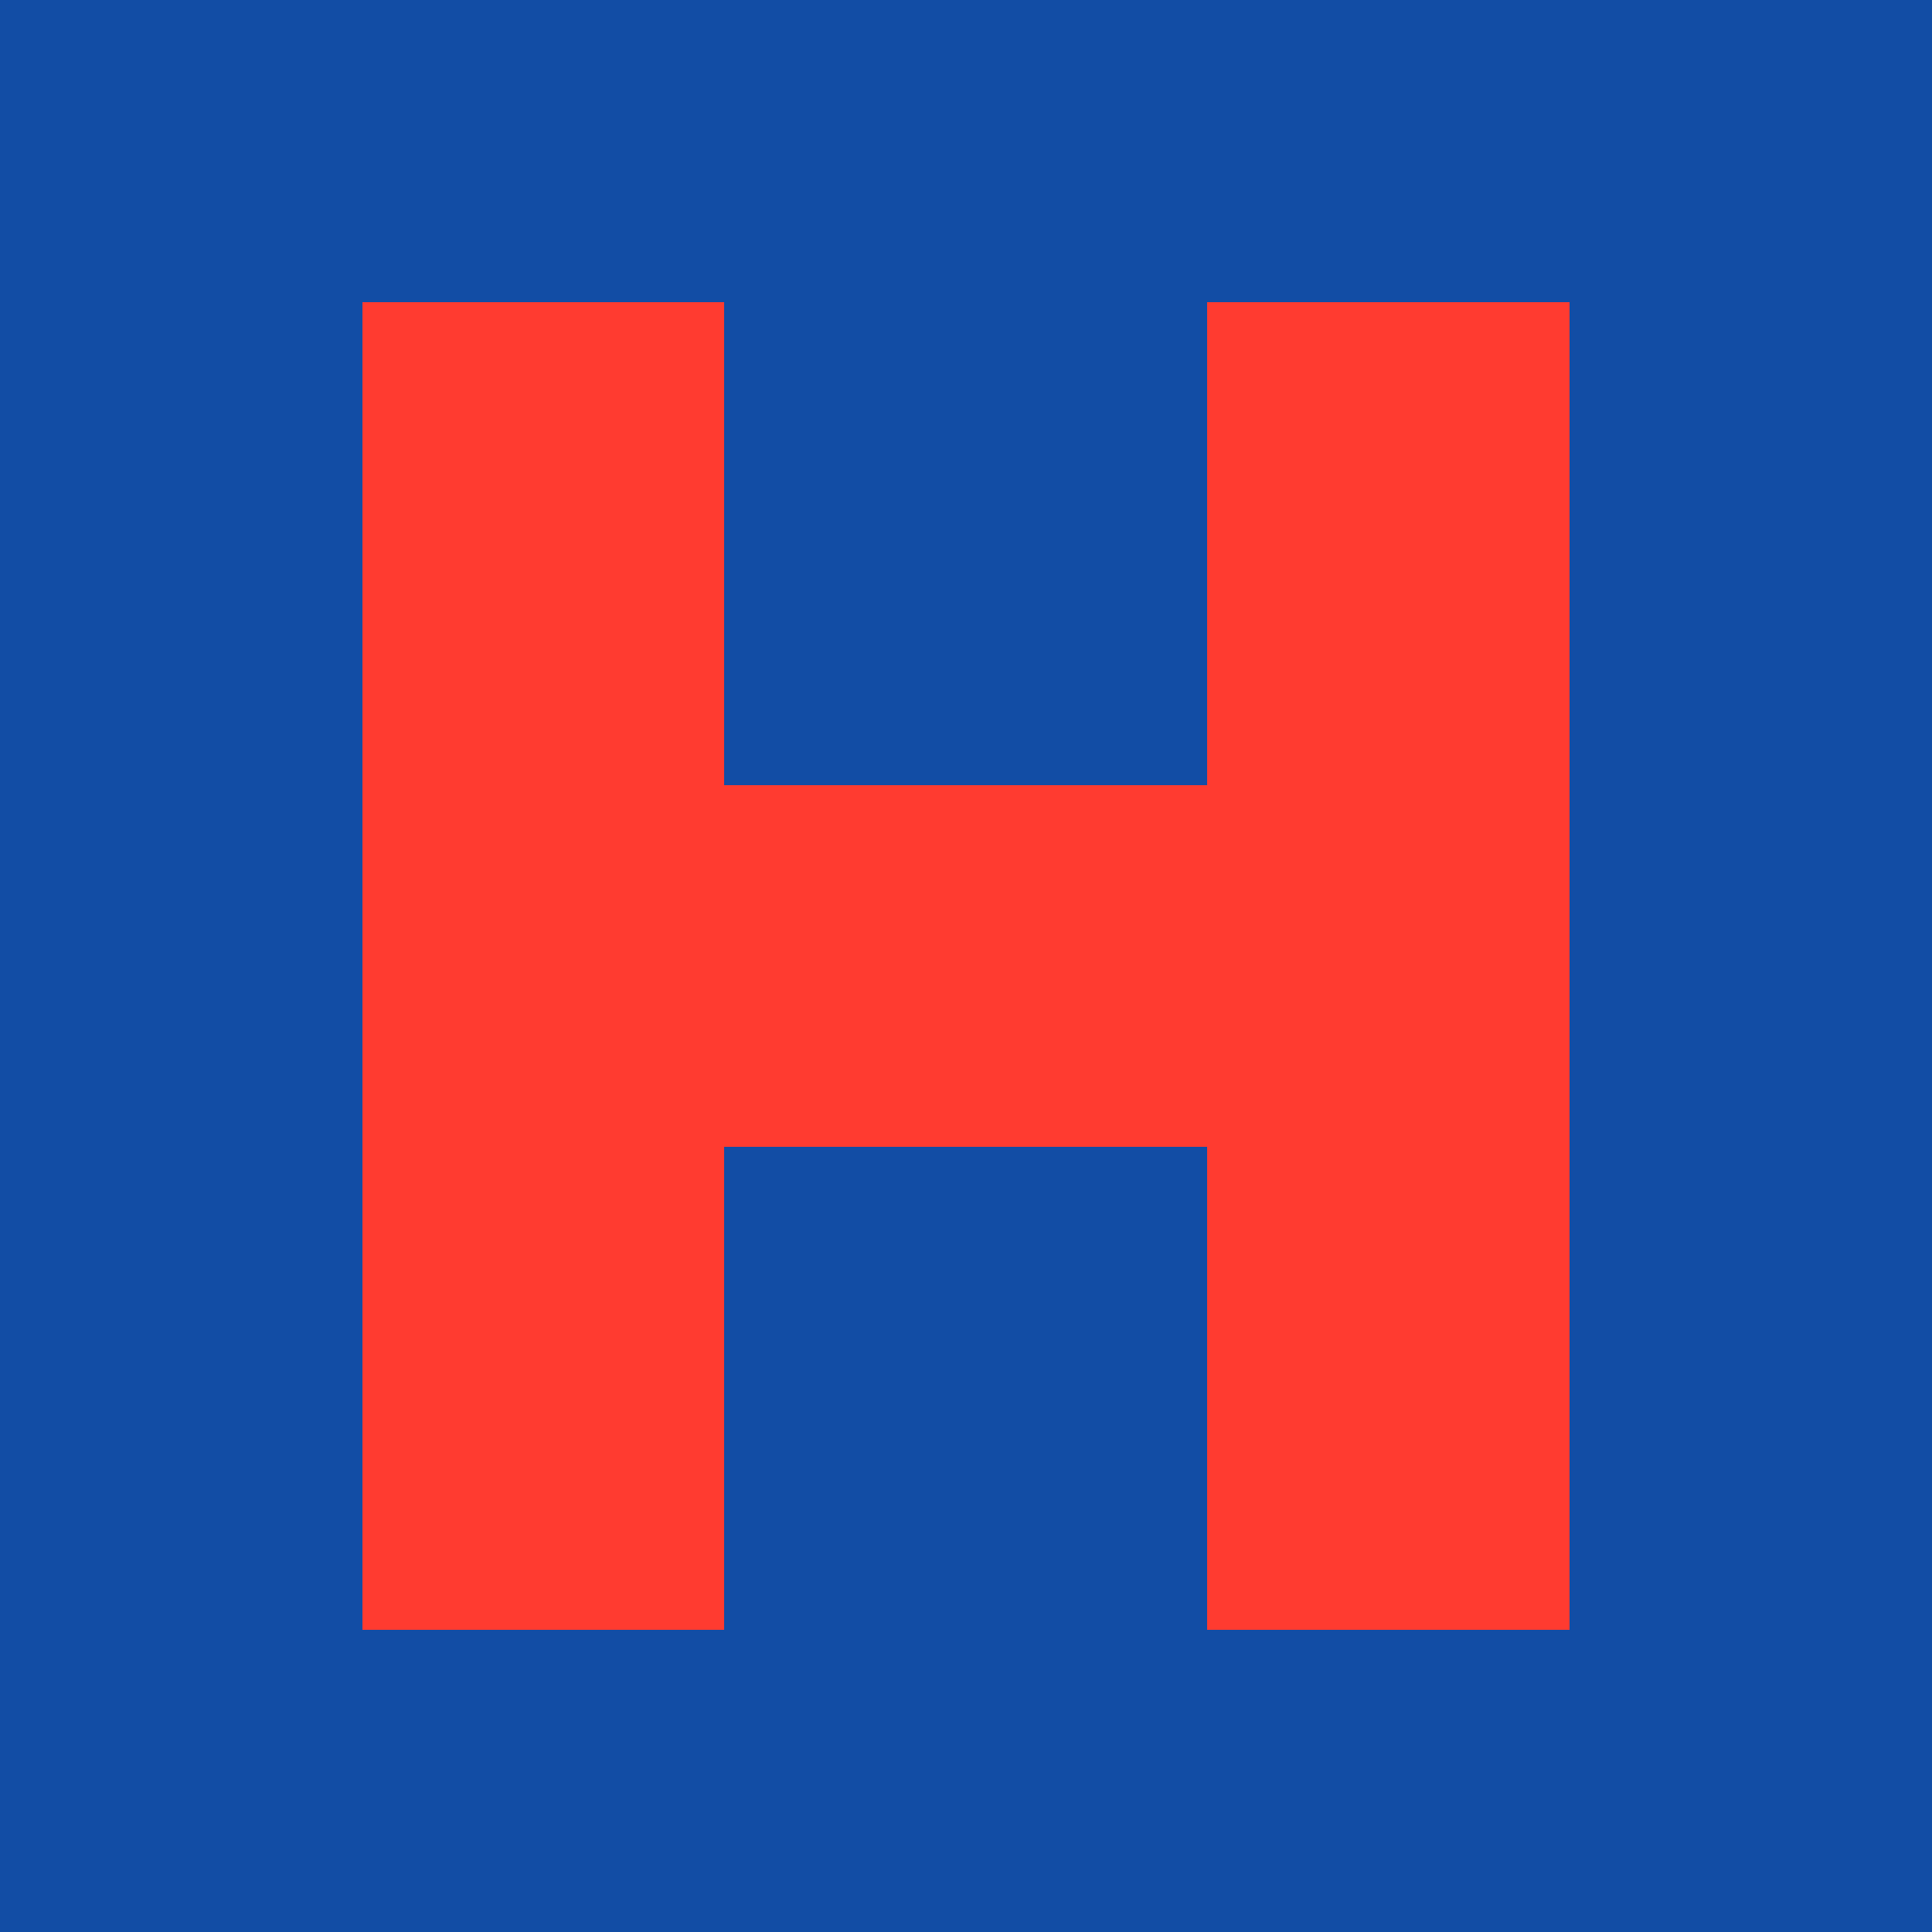
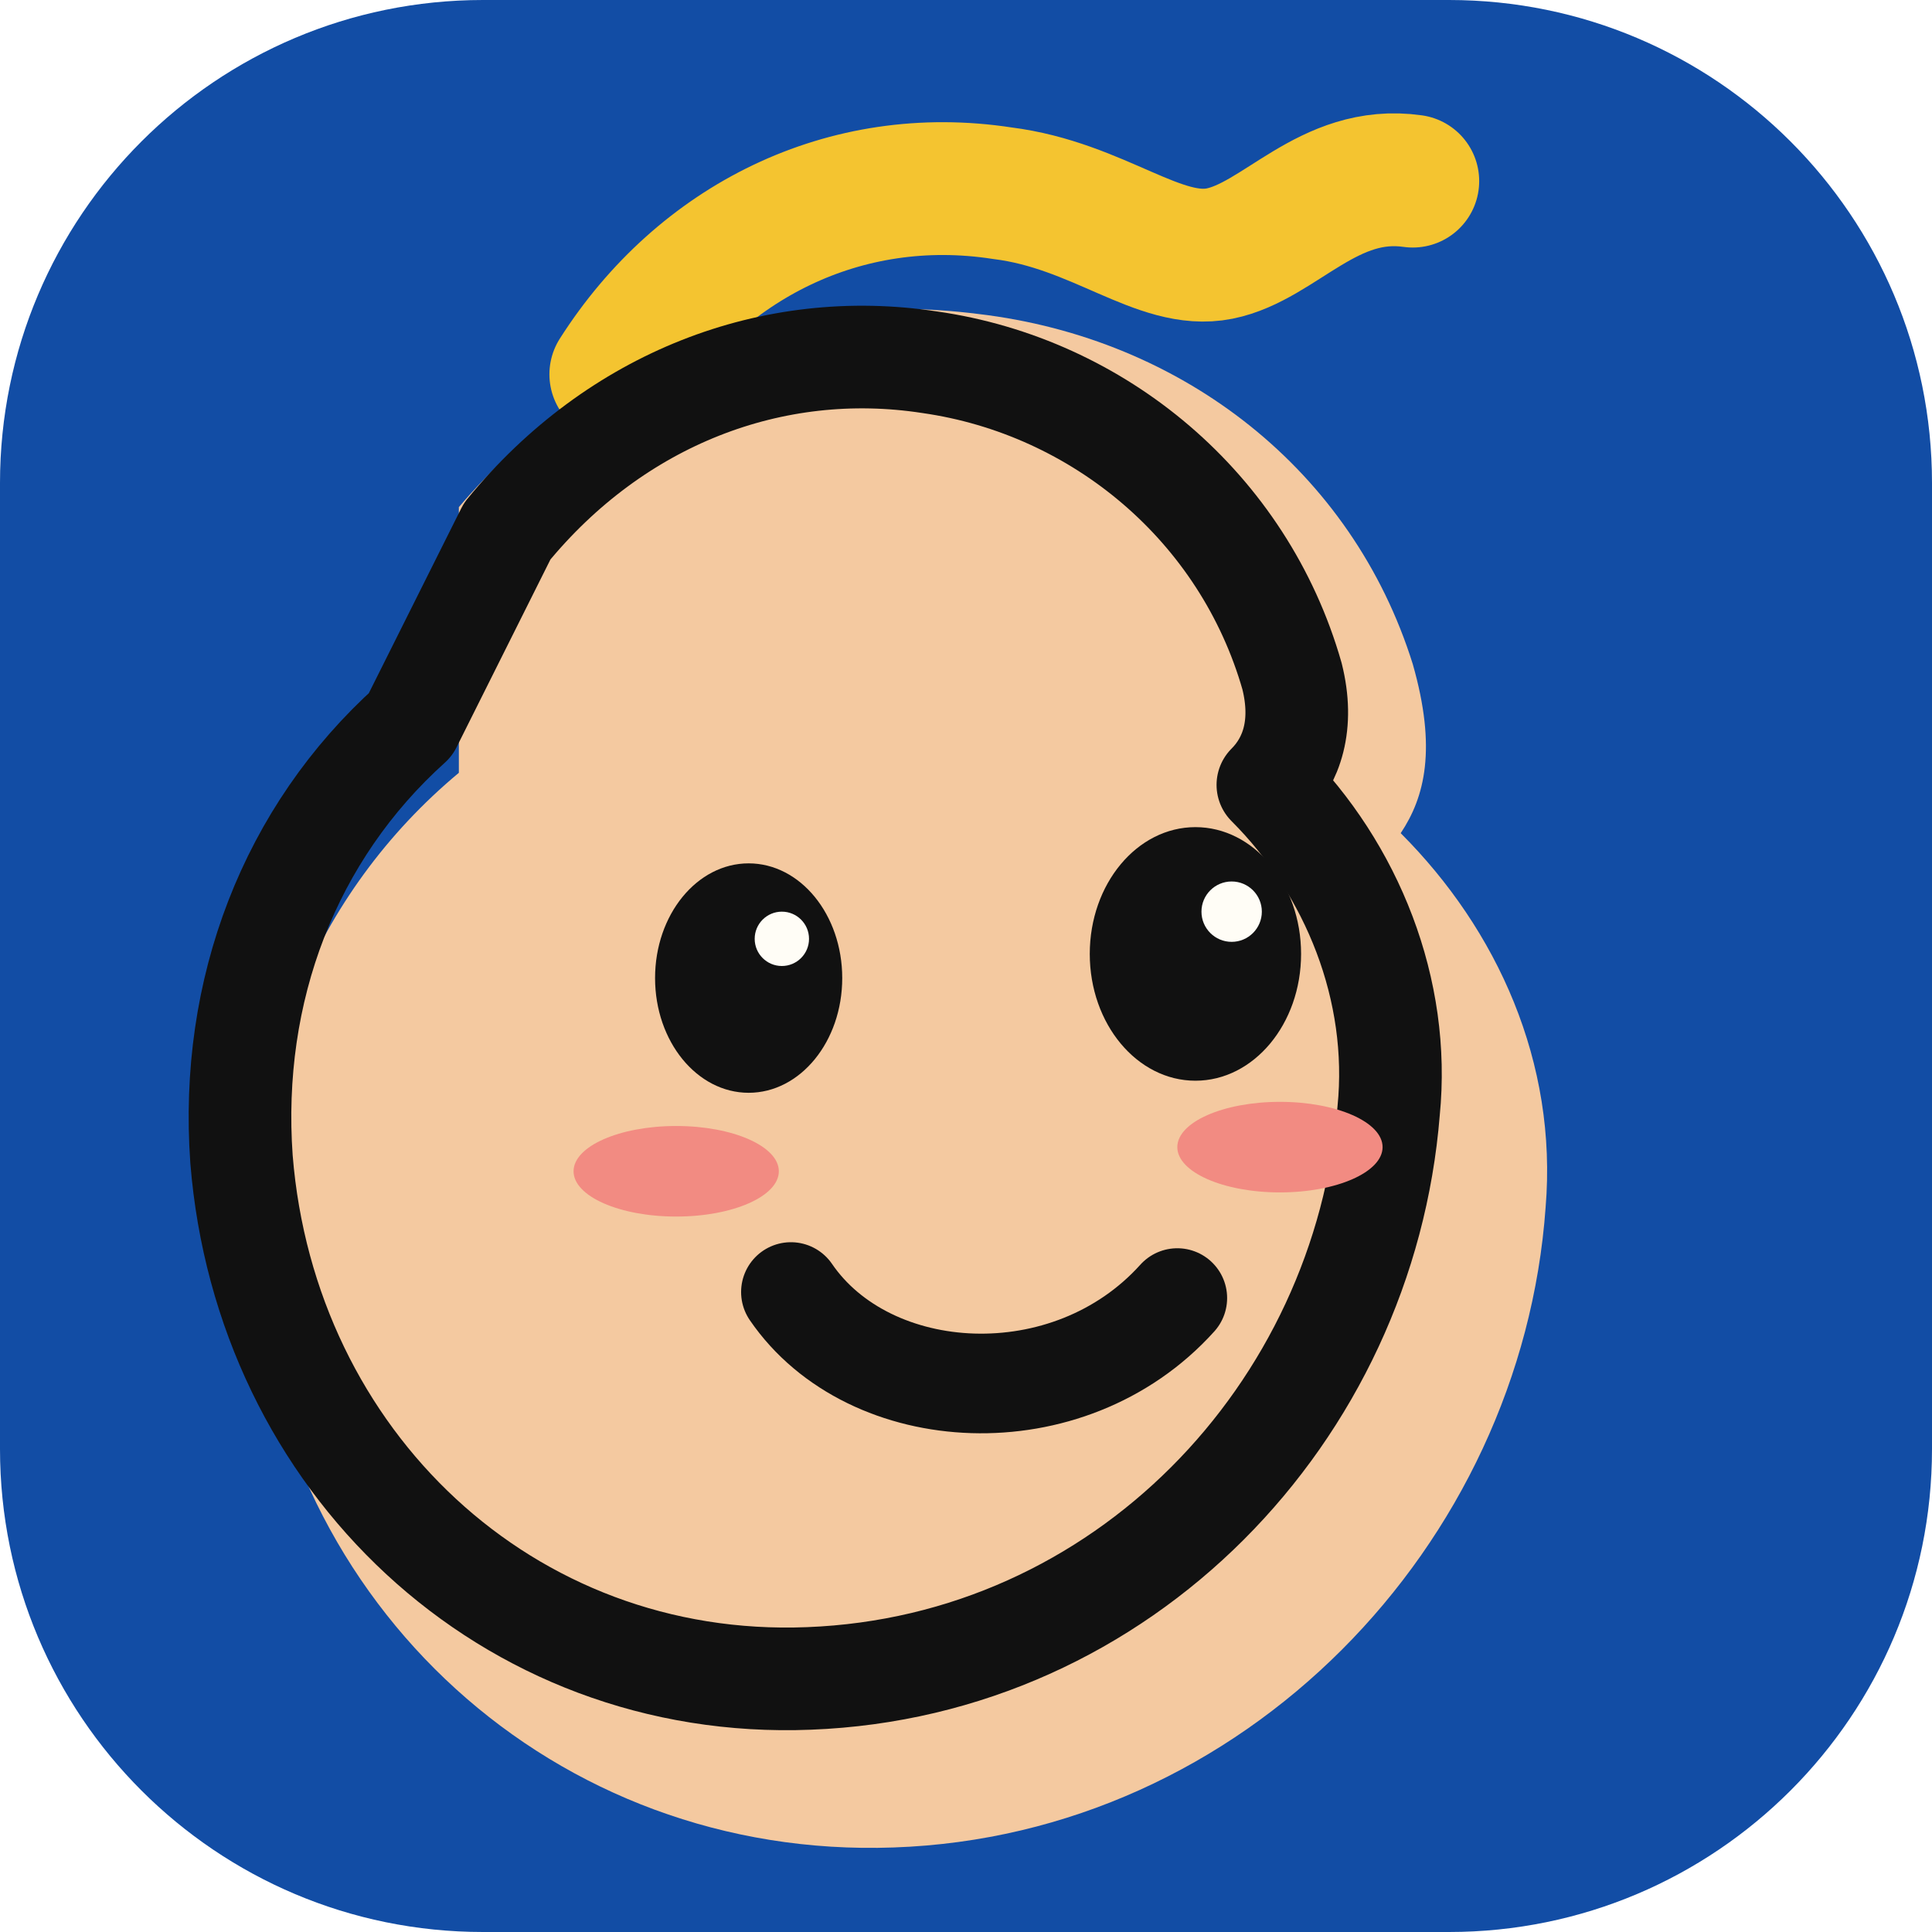
- <svg xmlns="http://www.w3.org/2000/svg" viewBox="0 0 32 32" shape-rendering="crispEdges">
-   <rect width="32" height="32" fill="#124DA5" />
-   <rect x="6" y="5" width="6" height="22" fill="#FF3B30" />
-   <rect x="20" y="5" width="6" height="22" fill="#FF3B30" />
-   <rect x="10" y="13" width="12" height="6" fill="#FF3B30" />
+ <svg xmlns="http://www.w3.org/2000/svg" viewBox="0 0 32 32">
+   <rect width="32" height="32" rx="8" fill="#124DA5" />
+   <path d="M7.6 8.4c2.2-2.6 5.4-3.6 8.6-3.2 3.4.4 6.2 2.6 7.2 5.8.4 1.4.2 2.2-.2 2.8 1.6 1.6 2.6 3.8 2.4 6.2-.4 5.6-5 10.4-10.8 10.6-5.6.2-10.2-4-10.6-9.6-.2-3.2 1-6.2 3.4-8.2z" fill="#F4C9A0" />
+   <path d="M10.2 6.2c1.4-2.2 3.8-3.4 6.4-3 1.6.2 2.6 1.2 3.6 1 1-.2 1.8-1.4 3.2-1.2" fill="none" stroke="#F4C430" stroke-width="2.2" stroke-linecap="round" />
+   <path d="M8.4 8.8c1.8-2.2 4.4-3.2 7-2.8 2.8.4 5.2 2.4 6 5.2.2.8 0 1.4-.4 1.8 1.4 1.4 2.2 3.4 2 5.4-.4 5-4.4 9.2-9.6 9.4-5 .2-9-3.6-9.4-8.6-.2-2.8.8-5.4 2.8-7.2z" fill="none" stroke="#111" stroke-width="1.7" stroke-linejoin="round" />
+   <ellipse cx="12.4" cy="16.2" rx="1.55" ry="1.9" fill="#111" />
+   <ellipse cx="19.8" cy="15.8" rx="1.75" ry="2.1" fill="#111" />
+   <circle cx="12.95" cy="15.55" r=".45" fill="#fffdf6" />
+   <circle cx="20.4" cy="15.1" r=".5" fill="#fffdf6" />
+   <ellipse cx="11.2" cy="19.4" rx="1.7" ry=".75" fill="#F28B82" />
+   <ellipse cx="21.2" cy="19" rx="1.7" ry=".75" fill="#F28B82" />
+   <path d="M13.1 21.4c1.3 1.9 4.6 2.1 6.4.1" fill="none" stroke="#111" stroke-width="1.65" stroke-linecap="round" />
</svg>
